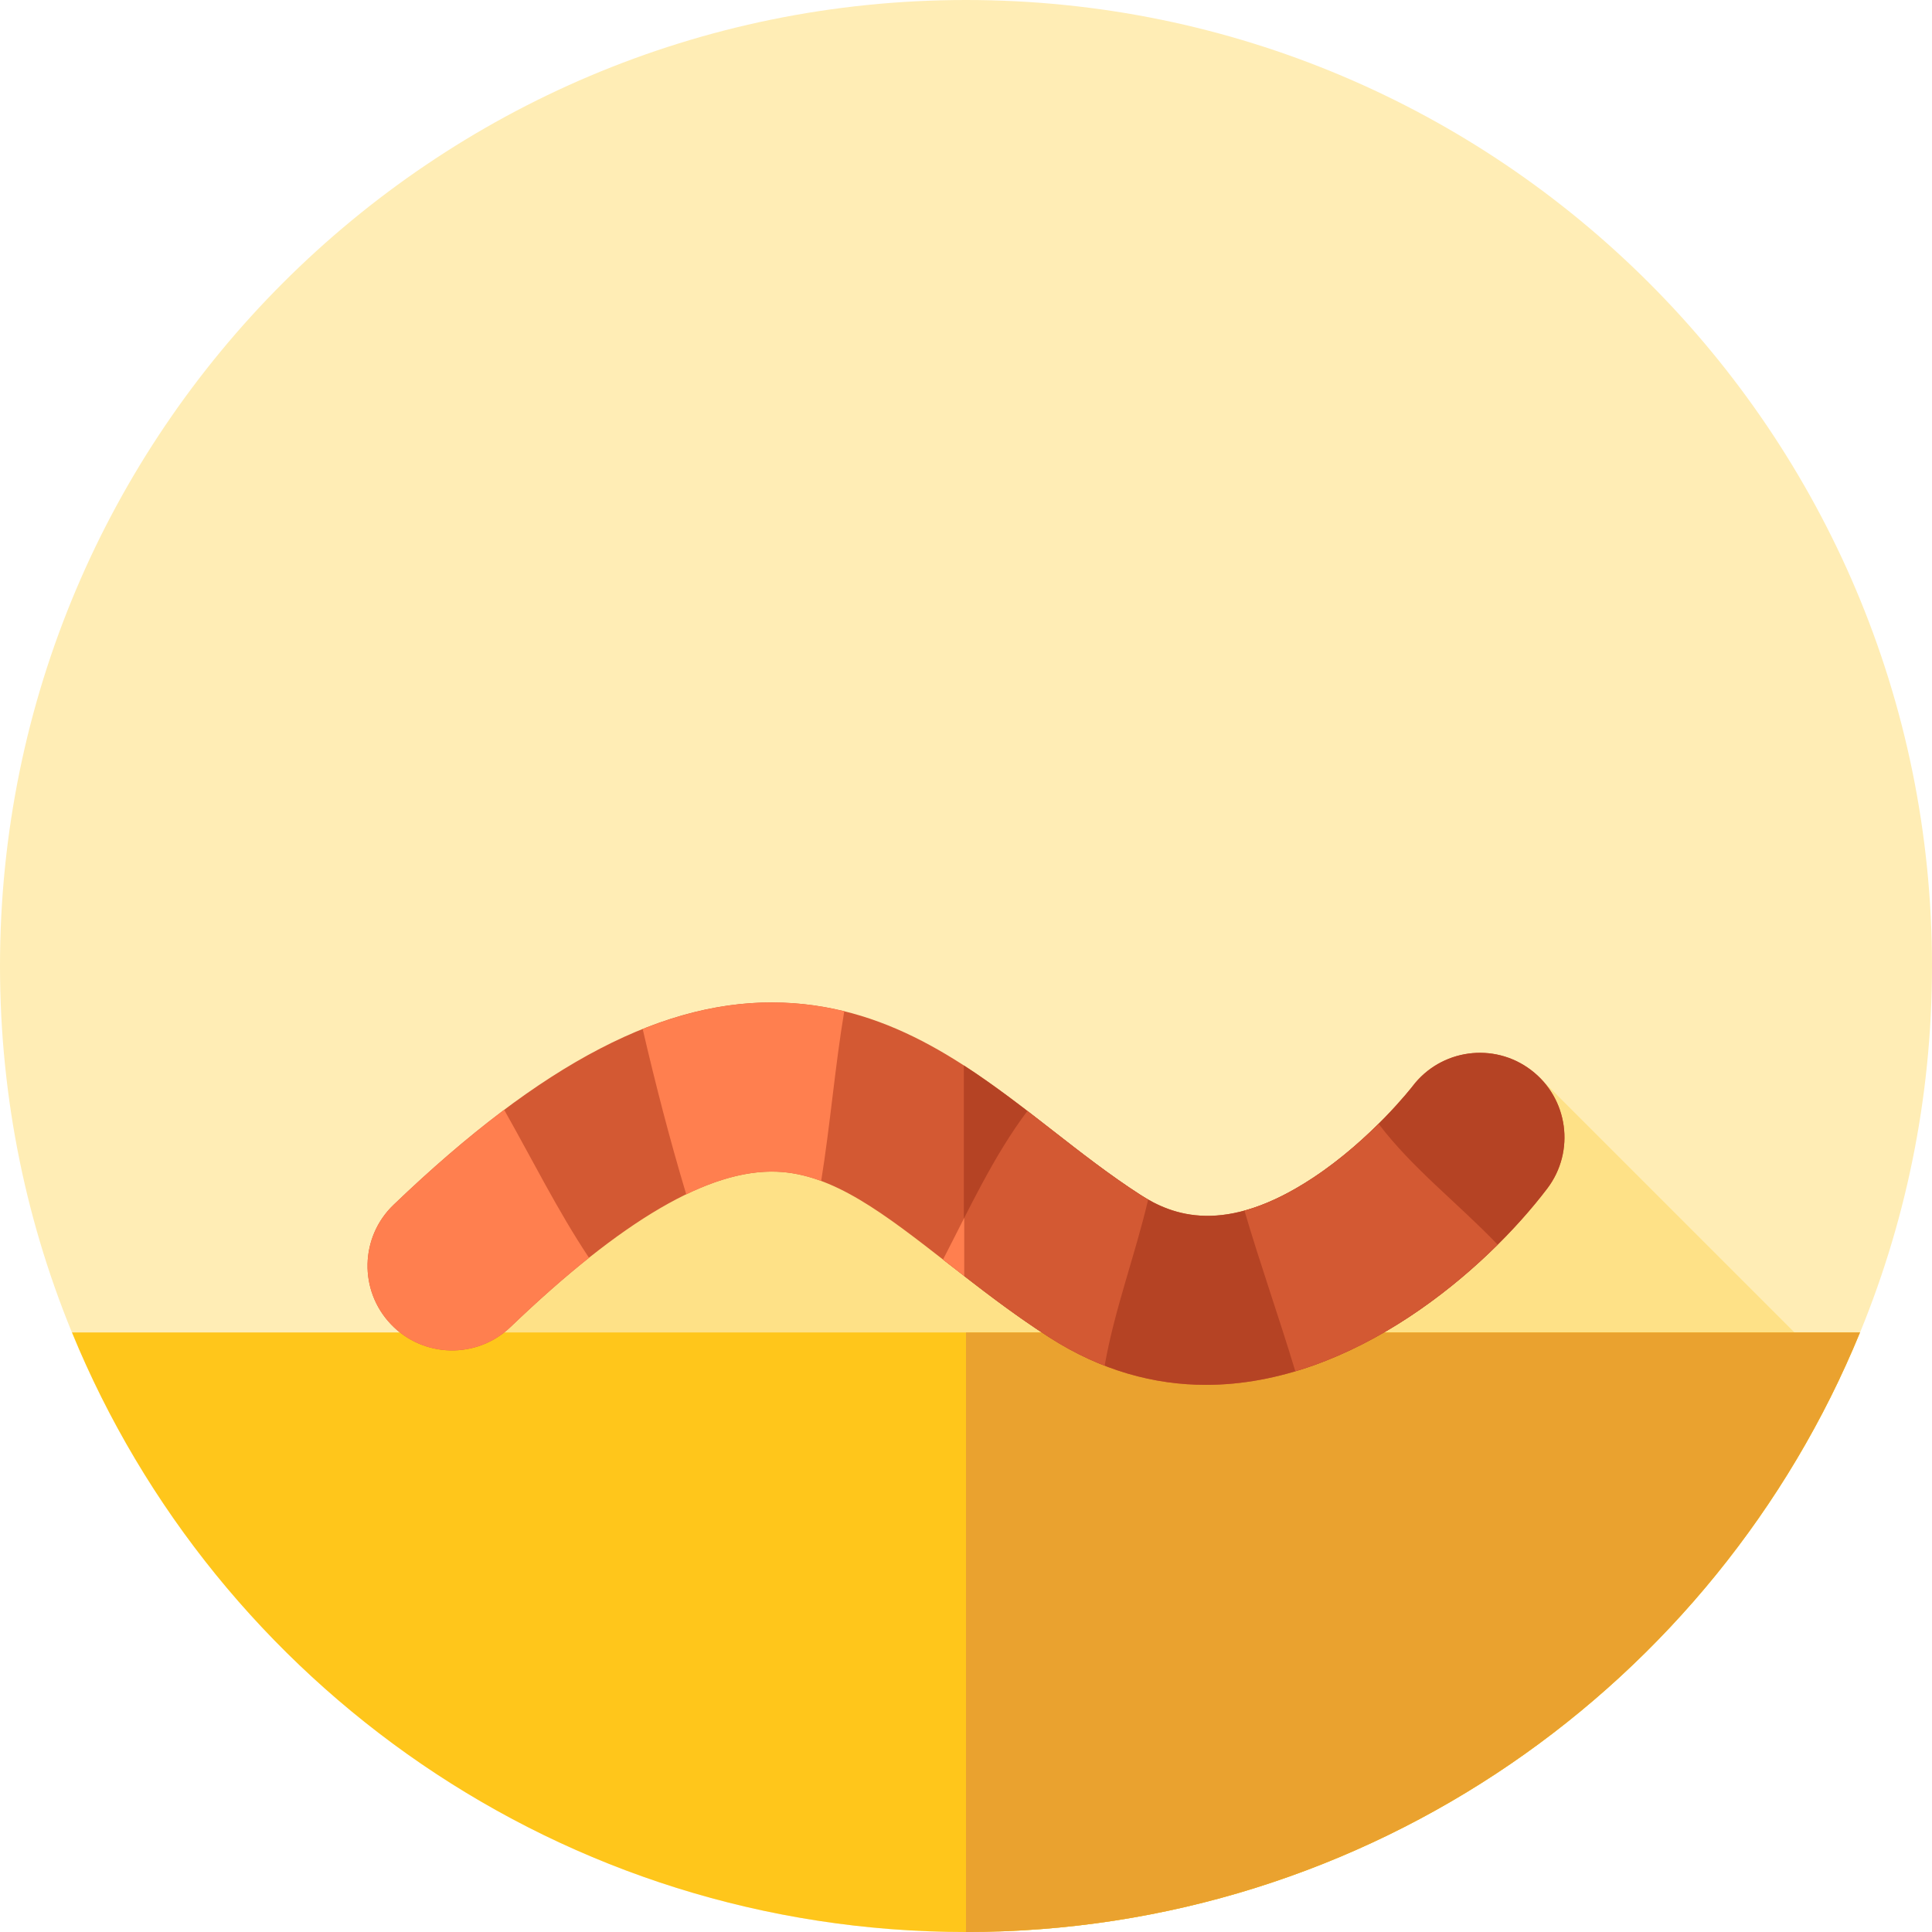
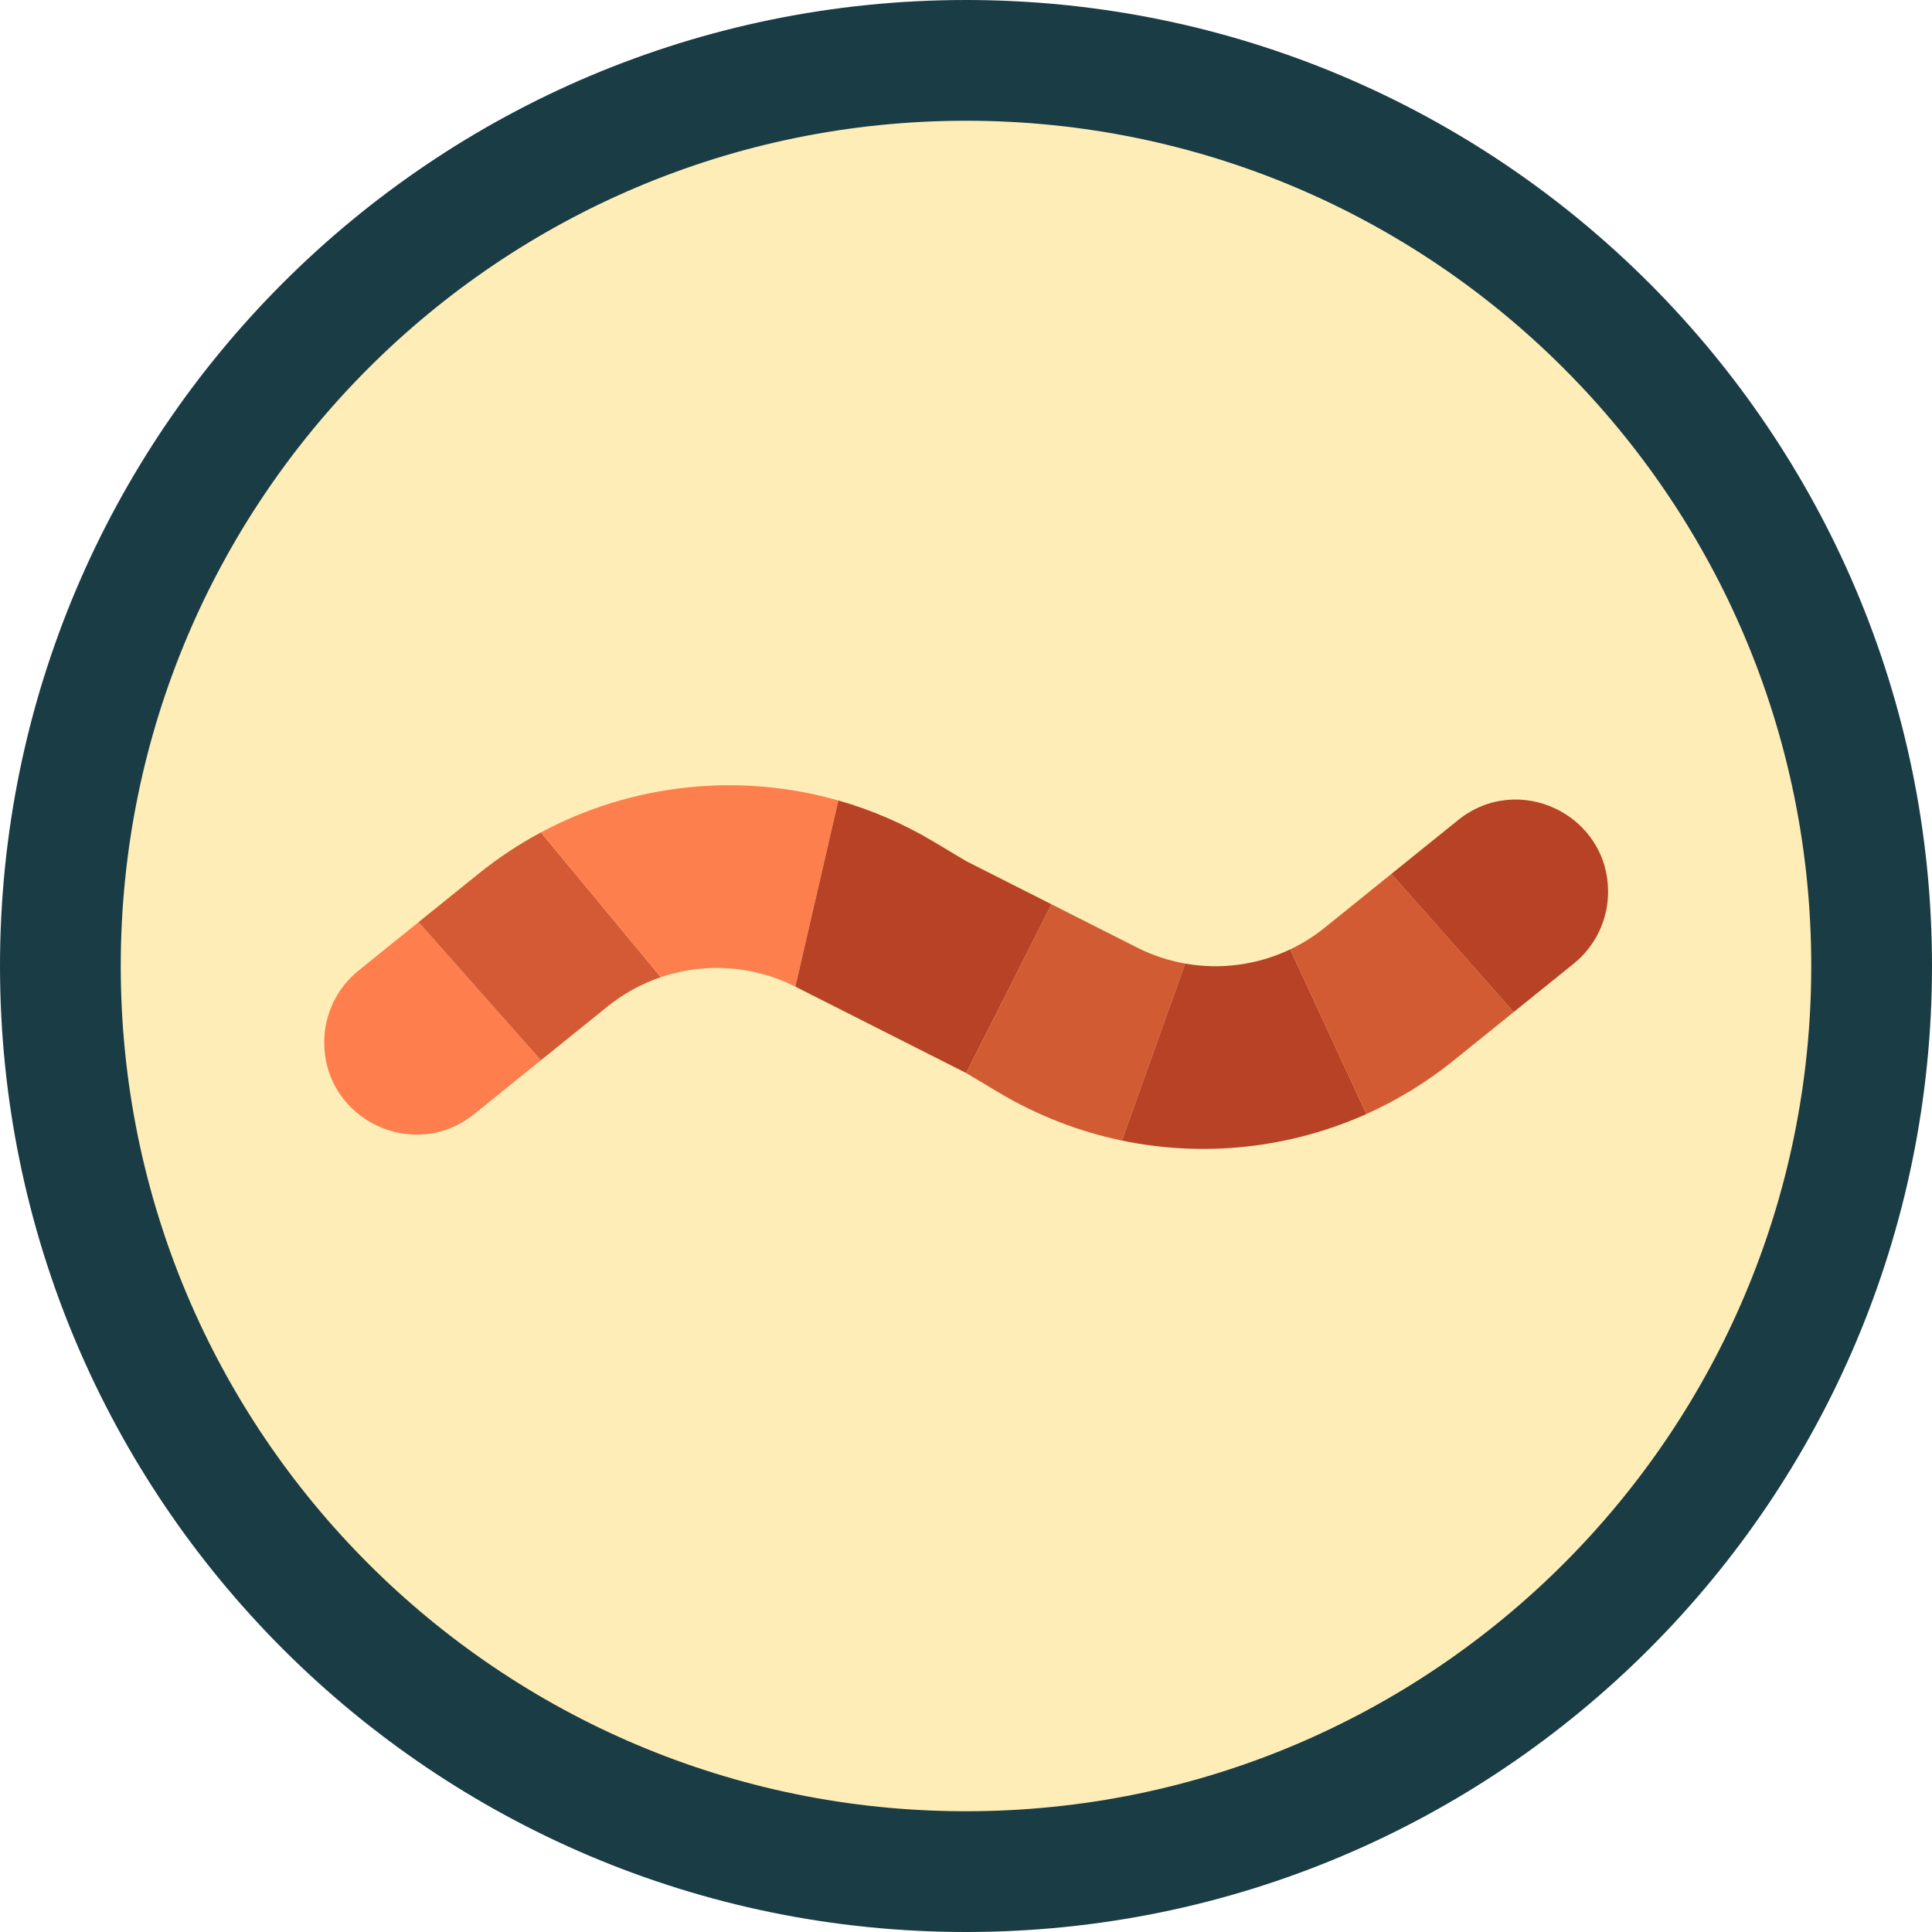
- <svg xmlns="http://www.w3.org/2000/svg" height="800px" width="800px" version="1.1" id="Layer_1" viewBox="0 0 512 512" xml:space="preserve" fill="#000000">
-   <g id="SVGRepo_bgCarrier" stroke-width="0" />
-   <g id="SVGRepo_tracerCarrier" stroke-linecap="round" stroke-linejoin="round" />
-   <g id="SVGRepo_iconCarrier">
-     <circle style="fill:#FFEDB5;" cx="256" cy="256" r="256" />
-     <path style="fill:#FEE187;" d="M487.605,365.166l-79.007-79.007l-66.691,50.576l-104.631-42.282h-70.92l-62.724,56.52 l160.871,160.871C363.208,508.621,447.769,449.533,487.605,365.166z" />
-     <path style="fill:#FFC61B;" d="M19.082,353.113C57.335,446.336,148.992,512,255.998,512s198.663-65.664,236.918-158.887 L19.082,353.113L19.082,353.113z" />
-     <path style="fill:#EAA22F;" d="M492.916,353.113H256V512C363.008,512,454.663,446.336,492.916,353.113z" />
-     <path style="fill:#D35933;" d="M319.593,367.001c-13.595,0-27.688-3.679-41.684-12.697c-9.704-6.251-18.261-12.924-26.538-19.378 c-17.094-13.328-30.596-23.857-45.518-24.417c-17.951-0.684-40.958,12.783-70.534,41.136c-8.937,8.566-23.121,8.263-31.687-0.671 c-8.564-8.935-8.264-23.121,0.671-31.687c39.343-37.716,72.113-54.787,103.234-53.569c29.387,1.105,50.745,17.758,71.396,33.863 c7.496,5.844,15.245,11.888,23.252,17.048c8.475,5.458,22.44,10.93,45.794-4.503c15.508-10.245,26.253-24.117,26.357-24.254 c7.485-9.859,21.54-11.786,31.401-4.303c9.859,7.483,11.785,21.542,4.303,31.401C393.749,336.431,358.762,367.001,319.593,367.001z" />
-     <path style="fill:#B54324;" d="M405.737,283.565c-9.861-7.483-23.916-5.556-31.401,4.303c-0.105,0.136-10.849,14.008-26.357,24.254 c-23.355,15.432-37.319,9.961-45.794,4.503c-8.009-5.16-15.758-11.204-23.252-17.048c-7.616-5.939-15.331-11.947-23.507-17.229 v55.727c7.03,5.454,14.352,10.988,22.483,16.225c13.996,9.018,28.089,12.697,41.684,12.697c39.171,0,74.157-30.568,90.448-52.034 C417.521,305.107,415.596,291.049,405.737,283.565z" />
-     <g>
-       <path style="fill:#FF7F4F;" d="M104.303,319.286c-8.935,8.566-9.233,22.752-0.671,31.687c8.566,8.933,22.75,9.235,31.687,0.671 c7.32-7.016,14.233-13.115,20.771-18.32c-8.325-12.51-15.103-26.19-22.476-39.203C124.226,301.156,114.486,309.524,104.303,319.286 z" />
-       <path style="fill:#FF7F4F;" d="M207.538,265.718c-12.06-0.472-24.374,1.834-37.217,6.996c3.374,14.526,7.175,29.282,11.538,43.801 c8.864-4.277,16.837-6.28,23.997-6.008c3.991,0.15,7.882,1.033,11.764,2.47c2.42-15.034,3.648-30.23,6.115-44.978 C218.596,266.738,213.221,265.931,207.538,265.718z" />
-     </g>
-     <path style="fill:#D35933;" d="M302.185,316.626c-8.009-5.16-15.758-11.204-23.252-17.048c-2.208-1.722-4.427-3.45-6.661-5.165 c-8.976,11.959-15.398,25.897-22.357,39.374c0.484,0.378,0.967,0.753,1.458,1.136c8.276,6.454,16.834,13.128,26.538,19.378 c4.942,3.186,9.897,5.691,14.838,7.618c2.544-14.676,8.087-29.351,11.529-44.027C303.547,317.478,302.847,317.052,302.185,316.626z" />
-     <path style="fill:#FF7F4F;" d="M249.913,333.788c0.484,0.378,0.967,0.753,1.458,1.136c1.377,1.074,2.765,2.155,4.161,3.238v-15.415 C253.659,326.428,251.804,330.124,249.913,333.788z" />
-     <path style="fill:#D35933;" d="M365.337,297.815c-4.498,4.468-10.45,9.745-17.356,14.308c-6.835,4.517-12.864,7.239-18.187,8.697 c4.117,14.055,9.132,28.174,13.478,42.579c21.187-6.311,39.967-20.015,53.626-33.563 C386.381,318.876,374.306,309.638,365.337,297.815z" />
-   </g>
+ <svg xmlns="http://www.w3.org/2000/svg" width="133" height="133" viewBox="0 0 133 133" fill="none">
+   <rect x="4.156" y="4.156" width="124.688" height="124.688" rx="62.344" fill="#FEEDB7" />
+   <rect x="4.156" y="4.156" width="124.688" height="124.688" rx="62.344" stroke="#1A3C44" stroke-width="8.312" />
+   <path d="M24.681 66.815C23.188 68.019 22.32 69.834 22.32 71.753C22.32 77.085 28.498 80.038 32.648 76.691L37.236 72.99L28.816 63.479L24.681 66.815Z" fill="#FE7E4E" />
+   <path d="M32.95 60.144L28.816 63.479L37.236 72.99L41.824 69.288C42.938 68.39 44.18 67.715 45.488 67.27L37.236 57.303C35.74 58.104 34.305 59.051 32.95 60.144Z" fill="#D35A34" />
+   <path d="M45.488 67.27C48.486 66.251 51.827 66.442 54.754 67.922L57.715 55.106C50.893 53.162 43.534 53.932 37.236 57.303L45.488 67.27Z" fill="#FE7F4E" />
+   <path d="M54.754 67.922L66.511 73.868L72.389 62.254L66.511 59.281L64.278 57.946C62.189 56.697 59.982 55.752 57.715 55.106L54.754 67.922Z" fill="#B74225" />
+   <path d="M66.511 73.868L68.744 75.202C71.422 76.803 74.294 77.905 77.236 78.517L81.589 66.334C80.451 66.132 79.332 65.765 78.267 65.226L72.389 62.254L66.511 73.868Z" fill="#D15B33" />
+   <path d="M81.589 66.334L77.236 78.517C82.877 79.69 88.776 79.061 94.063 76.691L88.82 65.355C86.567 66.427 84.035 66.766 81.589 66.334Z" fill="#B74225" />
+   <path d="M91.197 63.86C90.456 64.458 89.657 64.957 88.82 65.355L94.063 76.691C96.183 75.74 98.204 74.51 100.071 73.004L104.206 69.669L95.785 60.159L91.197 63.86Z" fill="#D35B33" />
+   <path d="M108.34 66.334C109.833 65.129 110.701 63.314 110.701 61.396C110.701 56.064 104.523 53.11 100.373 56.458L95.785 60.159L104.206 69.669L108.34 66.334Z" fill="#B74225" />
</svg>
